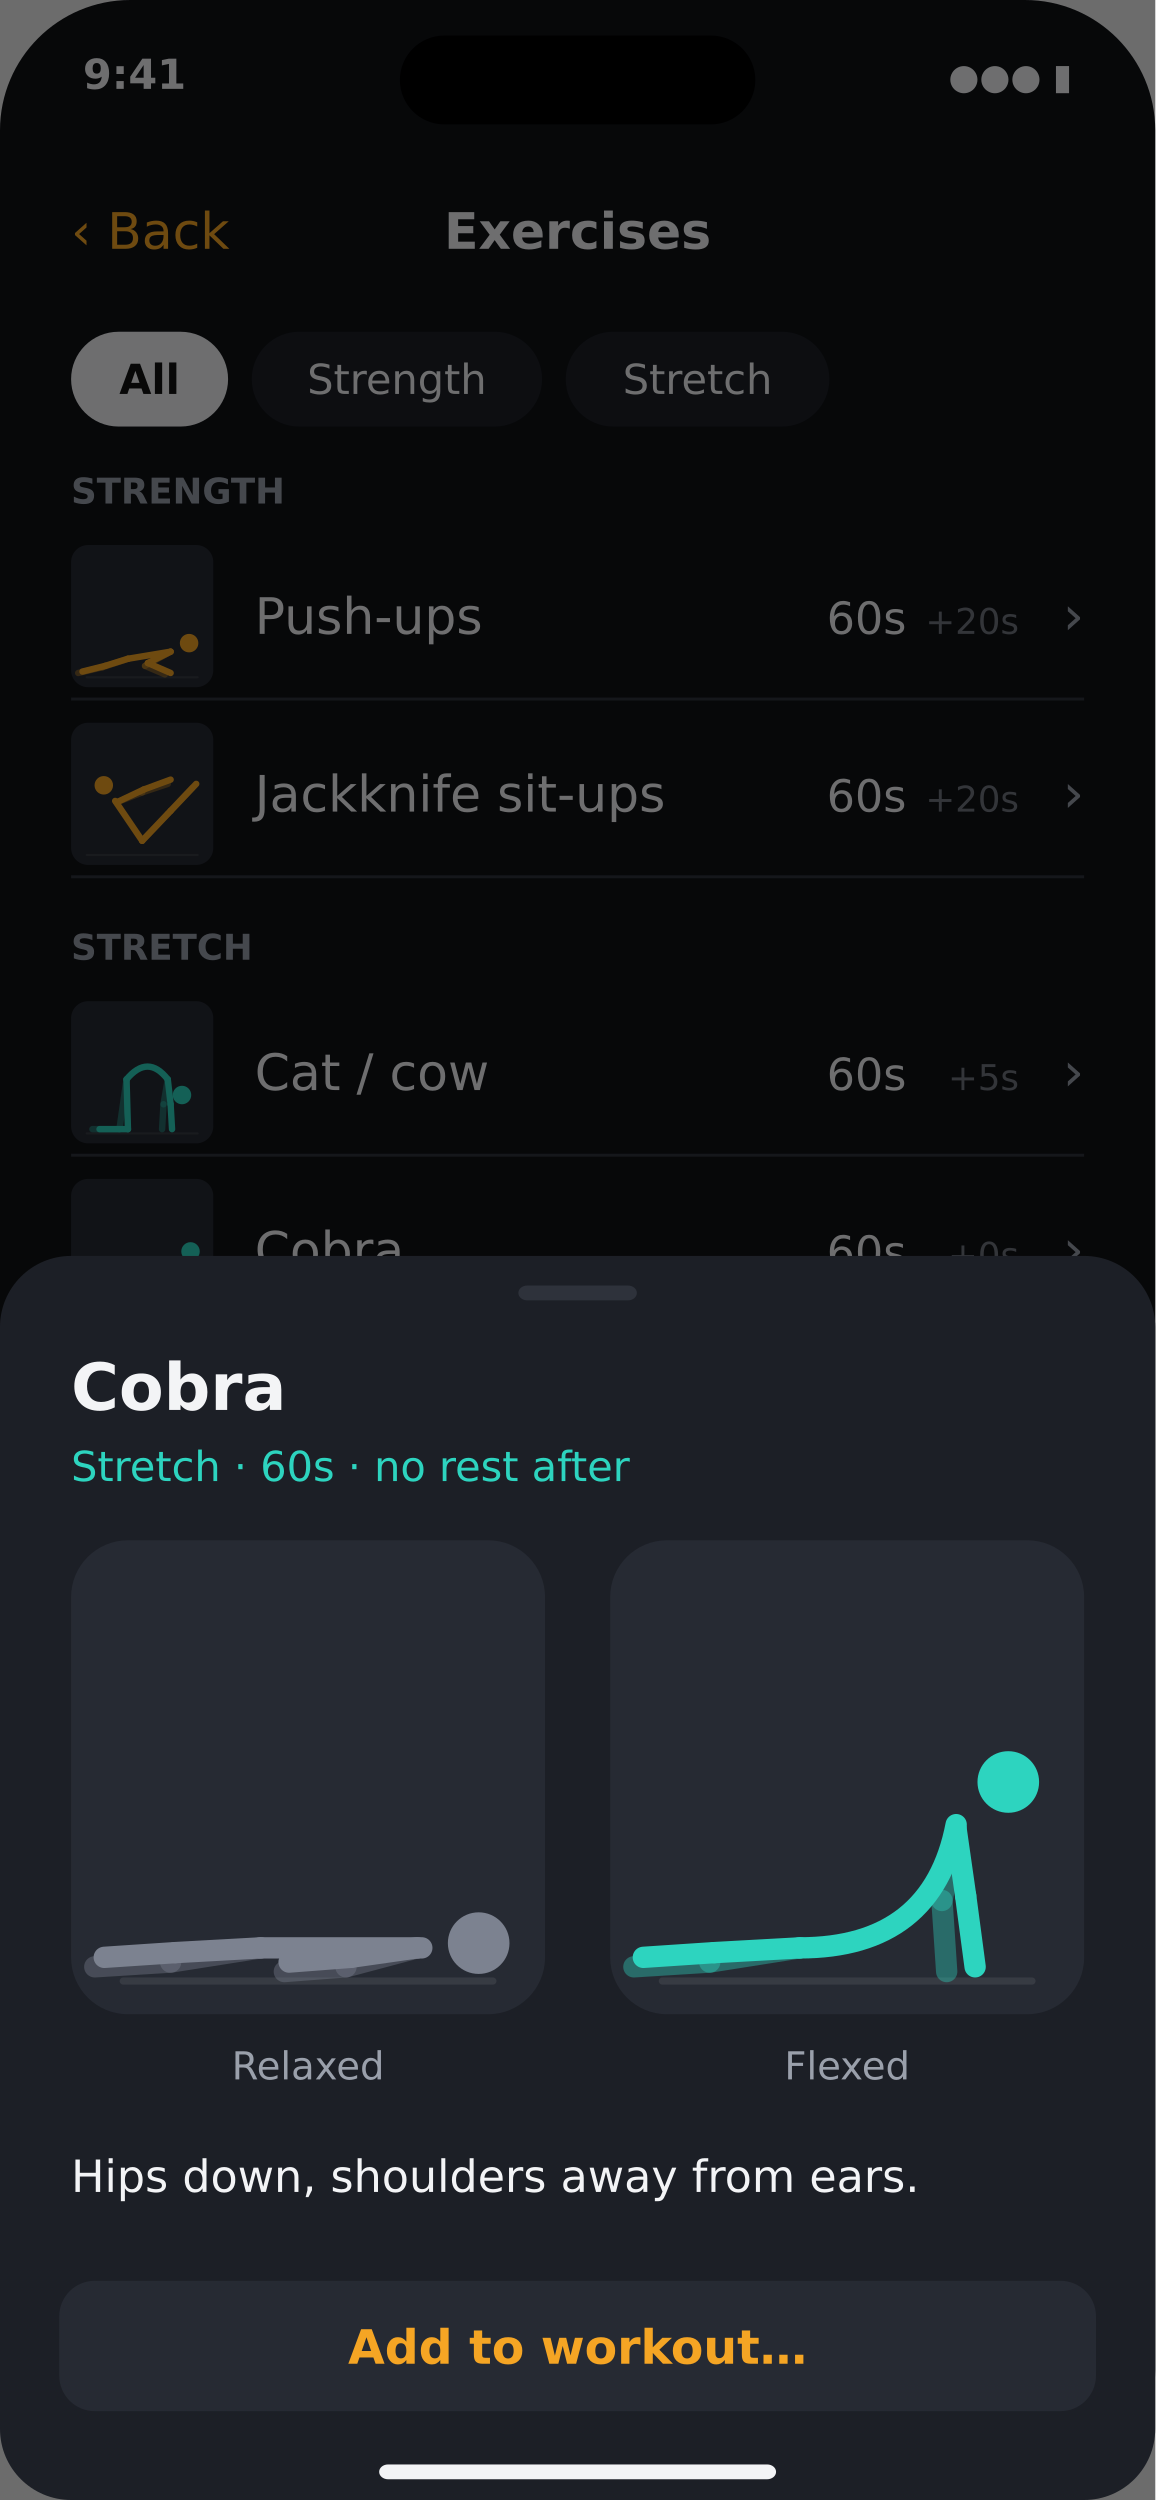
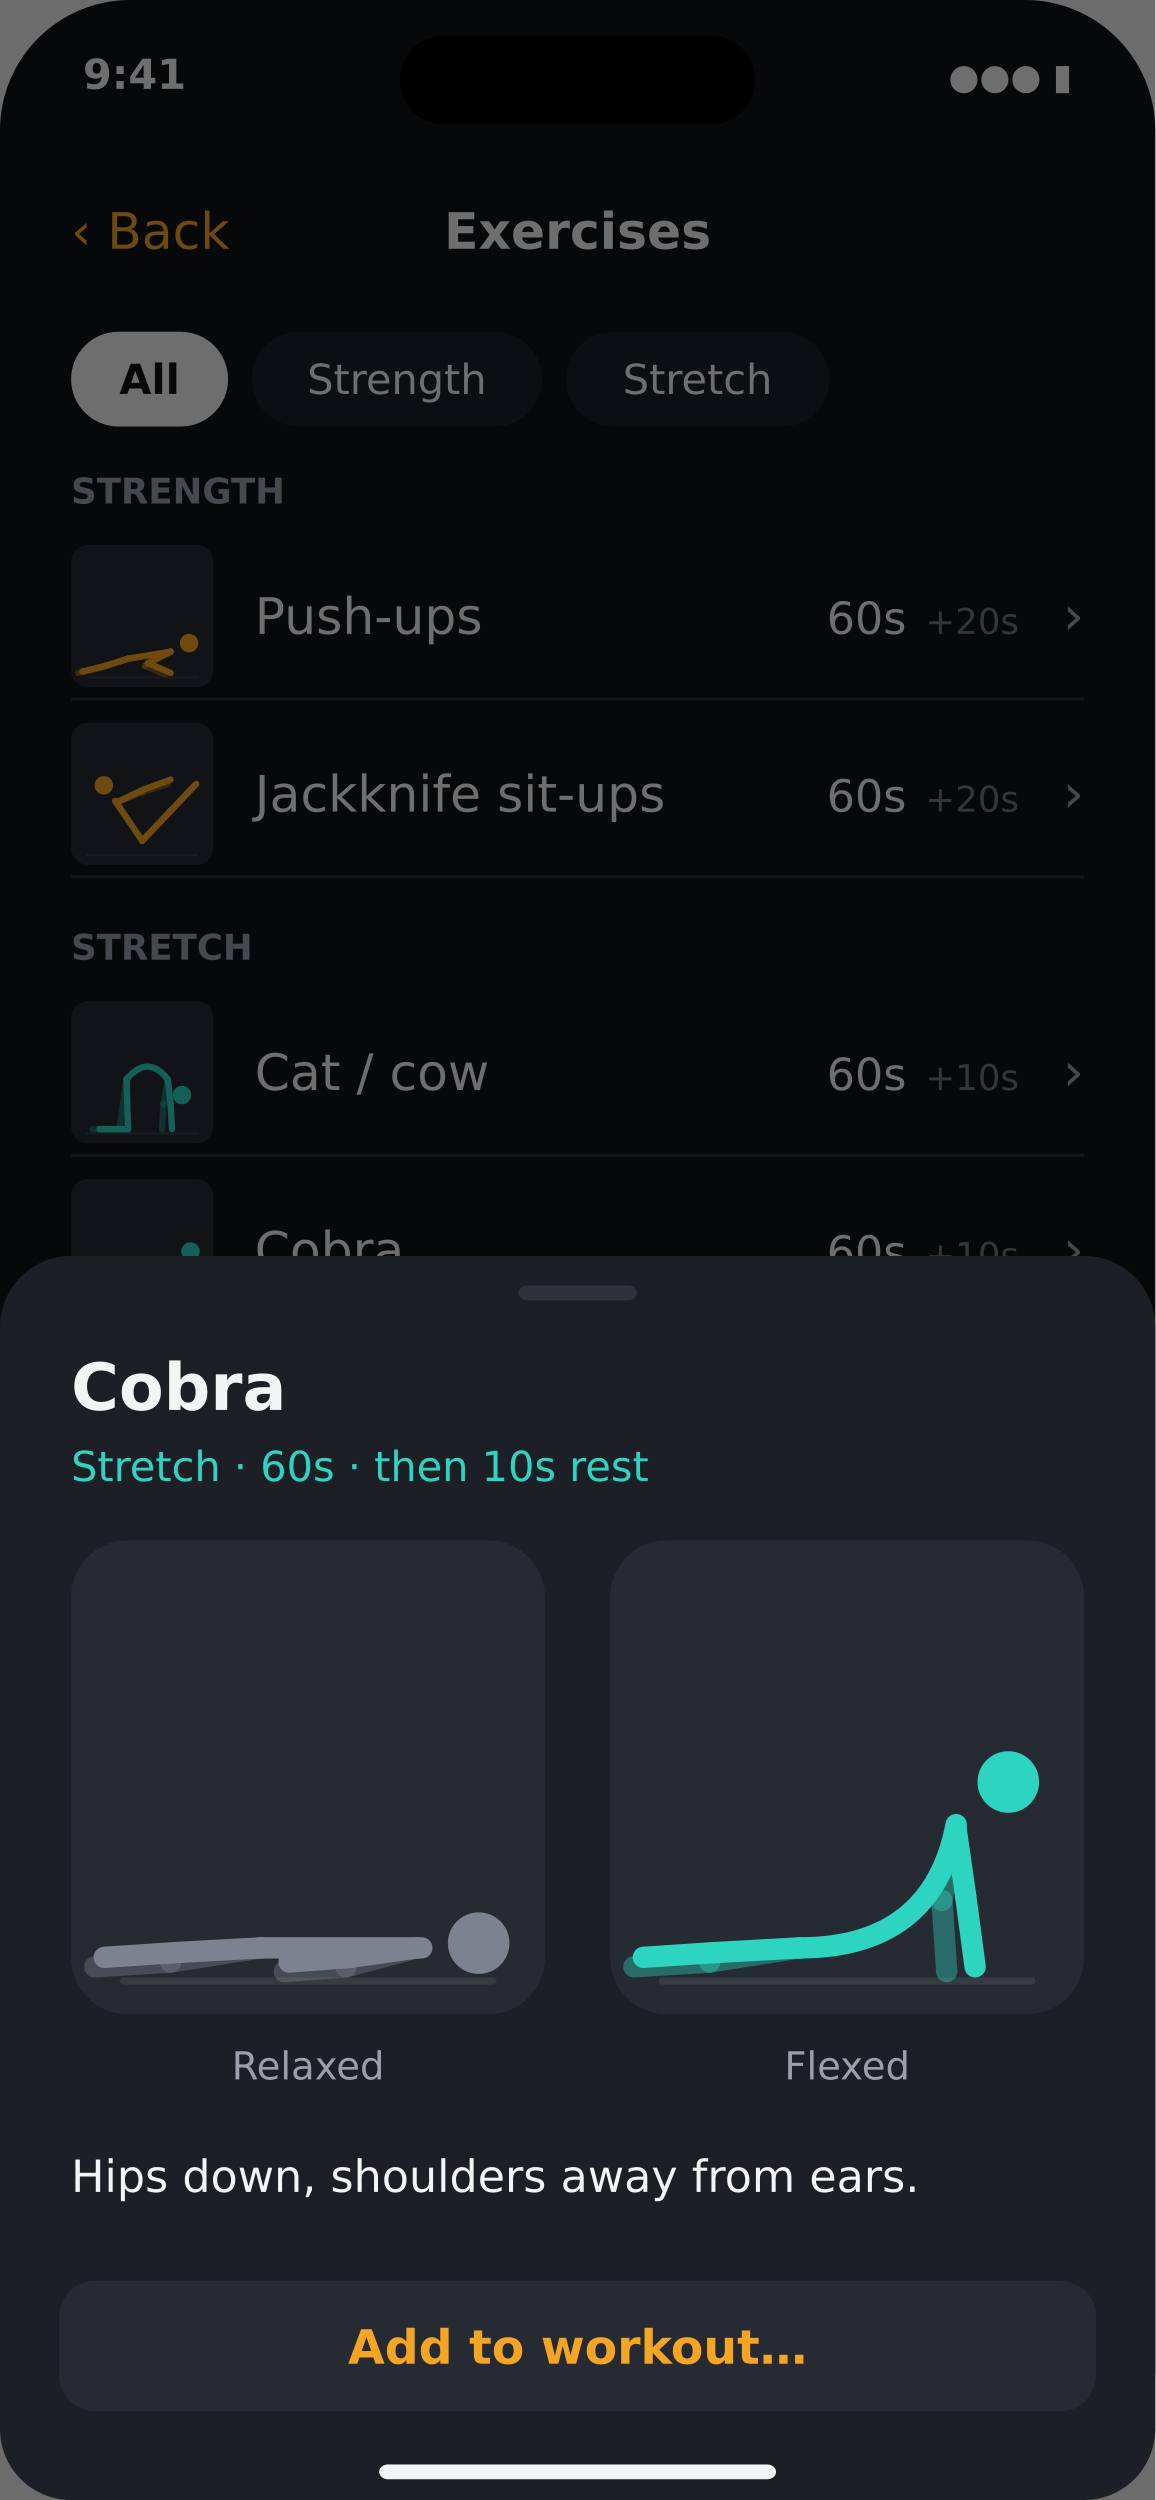
<svg xmlns="http://www.w3.org/2000/svg" width="390" height="844" viewBox="0 0 390 844">
  <rect x="0" y="0" width="390" height="844" rx="44" fill="#0F1115" opacity="1" />
  <text x="28" y="30" font-family="DejaVu Sans" font-size="14" fill="#F3F4F6" text-anchor="start" font-weight="bold" opacity="1">9:41</text>
  <text x="362" y="30" font-family="DejaVu Sans" font-size="12" fill="#F3F4F6" text-anchor="end" opacity="1">●●● ▮</text>
  <rect x="135.0" y="12" width="120" height="30" rx="15" fill="#000" opacity="1" />
  <text x="195.0" y="84" font-family="DejaVu Sans" font-size="17" fill="#F3F4F6" text-anchor="middle" font-weight="bold" opacity="1">Exercises</text>
  <text x="24" y="84" font-family="DejaVu Sans" font-size="17" fill="#F5A524" text-anchor="start" opacity="1">‹ Back</text>
  <rect x="24" y="112" width="53" height="32" rx="16" fill="#F3F4F6" opacity="1" />
  <text x="50.5" y="133" font-family="DejaVu Sans" font-size="14" fill="#111" text-anchor="middle" font-weight="bold" opacity="1">All</text>
  <rect x="85" y="112" width="98" height="32" rx="16" fill="#1C1F26" opacity="1" />
  <text x="134.0" y="133" font-family="DejaVu Sans" font-size="14" fill="#F3F4F6" text-anchor="middle" opacity="1">Strength</text>
  <rect x="191" y="112" width="89" height="32" rx="16" fill="#1C1F26" opacity="1" />
  <text x="235.5" y="133" font-family="DejaVu Sans" font-size="14" fill="#F3F4F6" text-anchor="middle" opacity="1">Stretch</text>
  <text x="24" y="170" font-family="DejaVu Sans" font-size="12" fill="#9AA0AB" text-anchor="start" font-weight="bold" opacity="1">STRENGTH</text>
  <g transform="translate(24,184) scale(0.24)">
    <rect width="200" height="200" rx="24" fill="#262A33" />
    <line x1="22" y1="186" x2="178" y2="186" stroke="#FFFFFF" stroke-width="3" stroke-linecap="round" opacity="0.08" />
    <line x1="140" y1="150" x2="104" y2="170" stroke="#F5A524" stroke-width="9" stroke-linecap="round" opacity="0.38" />
    <line x1="104" y1="170" x2="132" y2="182" stroke="#F5A524" stroke-width="9" stroke-linecap="round" opacity="0.38" />
    <line x1="80" y1="160" x2="44" y2="172" stroke="#F5A524" stroke-width="9" stroke-linecap="round" opacity="0.38" />
    <line x1="44" y1="172" x2="10" y2="180" stroke="#F5A524" stroke-width="9" stroke-linecap="round" opacity="0.38" />
    <line x1="140" y1="150" x2="80" y2="160" stroke="#F5A524" stroke-width="9" stroke-linecap="round" opacity="1.0" />
    <line x1="140" y1="150" x2="108" y2="166" stroke="#F5A524" stroke-width="9" stroke-linecap="round" opacity="1.0" />
    <line x1="108" y1="166" x2="140" y2="180" stroke="#F5A524" stroke-width="9" stroke-linecap="round" opacity="1.0" />
    <line x1="80" y1="160" x2="48" y2="170" stroke="#F5A524" stroke-width="9" stroke-linecap="round" opacity="1.0" />
    <line x1="48" y1="170" x2="16" y2="178" stroke="#F5A524" stroke-width="9" stroke-linecap="round" opacity="1.0" />
    <circle cx="166" cy="138" r="13" fill="#F5A524" />
  </g>
  <text x="86" y="214" font-family="DejaVu Sans" font-size="17" fill="#F3F4F6" text-anchor="start" opacity="1">Push-ups</text>
  <text x="306" y="214" font-family="DejaVu Sans" font-size="15" fill="#F3F4F6" text-anchor="end" opacity="1">60s</text>
  <text x="344" y="214" font-family="DejaVu Sans" font-size="12" fill="#9AA0AB" text-anchor="end" opacity="0.7">+20s</text>
  <text x="366" y="214" font-family="DejaVu Sans" font-size="18" fill="#9AA0AB" text-anchor="end" opacity="1">›</text>
  <line x1="24" y1="236" x2="366" y2="236" stroke="#2E323B" />
  <g transform="translate(24,244) scale(0.24)">
    <rect width="200" height="200" rx="24" fill="#262A33" />
    <line x1="22" y1="186" x2="178" y2="186" stroke="#FFFFFF" stroke-width="3" stroke-linecap="round" opacity="0.08" />
    <line x1="64" y1="112" x2="100" y2="98" stroke="#F5A524" stroke-width="9" stroke-linecap="round" opacity="0.38" />
    <line x1="100" y1="98" x2="136" y2="86" stroke="#F5A524" stroke-width="9" stroke-linecap="round" opacity="0.38" />
    <line x1="100" y1="166" x2="136" y2="128" stroke="#F5A524" stroke-width="9" stroke-linecap="round" opacity="0.38" />
    <line x1="136" y1="128" x2="170" y2="92" stroke="#F5A524" stroke-width="9" stroke-linecap="round" opacity="0.38" />
    <line x1="62" y1="110" x2="100" y2="166" stroke="#F5A524" stroke-width="9" stroke-linecap="round" opacity="1.0" />
    <line x1="64" y1="112" x2="102" y2="94" stroke="#F5A524" stroke-width="9" stroke-linecap="round" opacity="1.0" />
    <line x1="102" y1="94" x2="140" y2="80" stroke="#F5A524" stroke-width="9" stroke-linecap="round" opacity="1.0" />
    <line x1="100" y1="166" x2="140" y2="124" stroke="#F5A524" stroke-width="9" stroke-linecap="round" opacity="1.0" />
    <line x1="140" y1="124" x2="176" y2="86" stroke="#F5A524" stroke-width="9" stroke-linecap="round" opacity="1.0" />
    <circle cx="46" cy="88" r="13" fill="#F5A524" />
  </g>
  <text x="86" y="274" font-family="DejaVu Sans" font-size="17" fill="#F3F4F6" text-anchor="start" opacity="1">Jackknife sit-ups</text>
  <text x="306" y="274" font-family="DejaVu Sans" font-size="15" fill="#F3F4F6" text-anchor="end" opacity="1">60s</text>
  <text x="344" y="274" font-family="DejaVu Sans" font-size="12" fill="#9AA0AB" text-anchor="end" opacity="0.7">+20s</text>
  <text x="366" y="274" font-family="DejaVu Sans" font-size="18" fill="#9AA0AB" text-anchor="end" opacity="1">›</text>
  <line x1="24" y1="296" x2="366" y2="296" stroke="#2E323B" />
  <text x="24" y="324" font-family="DejaVu Sans" font-size="12" fill="#9AA0AB" text-anchor="start" font-weight="bold" opacity="1">STRETCH</text>
  <g transform="translate(24,338) scale(0.24)">
    <rect width="200" height="200" rx="24" fill="#262A33" />
    <line x1="22" y1="186" x2="178" y2="186" stroke="#FFFFFF" stroke-width="3" stroke-linecap="round" opacity="0.08" />
    <line x1="136" y1="110" x2="130" y2="145" stroke="#2DD4BF" stroke-width="9" stroke-linecap="round" opacity="0.38" />
    <line x1="130" y1="145" x2="128" y2="180" stroke="#2DD4BF" stroke-width="9" stroke-linecap="round" opacity="0.38" />
    <line x1="78" y1="110" x2="68" y2="180" stroke="#2DD4BF" stroke-width="9" stroke-linecap="round" opacity="0.38" />
    <line x1="68" y1="180" x2="30" y2="180" stroke="#2DD4BF" stroke-width="9" stroke-linecap="round" opacity="0.38" />
    <path d="M136 110 Q108 74 78 110" fill="none" stroke="#2DD4BF" stroke-width="9" stroke-linecap="round" opacity="1.0" />
    <line x1="136" y1="110" x2="140" y2="145" stroke="#2DD4BF" stroke-width="9" stroke-linecap="round" opacity="1.0" />
    <line x1="140" y1="145" x2="142" y2="180" stroke="#2DD4BF" stroke-width="9" stroke-linecap="round" opacity="1.0" />
    <line x1="78" y1="110" x2="80" y2="180" stroke="#2DD4BF" stroke-width="9" stroke-linecap="round" opacity="1.0" />
    <line x1="80" y1="180" x2="40" y2="180" stroke="#2DD4BF" stroke-width="9" stroke-linecap="round" opacity="1.0" />
    <circle cx="156" cy="132" r="13" fill="#2DD4BF" />
  </g>
  <text x="86" y="368" font-family="DejaVu Sans" font-size="17" fill="#F3F4F6" text-anchor="start" opacity="1">Cat / cow</text>
  <text x="306" y="368" font-family="DejaVu Sans" font-size="15" fill="#F3F4F6" text-anchor="end" opacity="1">60s</text>
-   <text x="344" y="368" font-family="DejaVu Sans" font-size="12" fill="#9AA0AB" text-anchor="end" opacity="0.7">+5s</text>
+   <text x="344" y="368" font-family="DejaVu Sans" font-size="12" fill="#9AA0AB" text-anchor="end" opacity="0.7">+10s</text>
  <text x="366" y="368" font-family="DejaVu Sans" font-size="18" fill="#9AA0AB" text-anchor="end" opacity="1">›</text>
  <line x1="24" y1="390" x2="366" y2="390" stroke="#2E323B" />
  <g transform="translate(24,398) scale(0.24)">
    <rect width="200" height="200" rx="24" fill="#262A33" />
    <line x1="22" y1="186" x2="178" y2="186" stroke="#FFFFFF" stroke-width="3" stroke-linecap="round" opacity="0.08" />
    <line x1="146" y1="122" x2="140" y2="152" stroke="#2DD4BF" stroke-width="9" stroke-linecap="round" opacity="0.38" />
    <line x1="140" y1="152" x2="142" y2="182" stroke="#2DD4BF" stroke-width="9" stroke-linecap="round" opacity="0.38" />
    <line x1="80" y1="172" x2="42" y2="178" stroke="#2DD4BF" stroke-width="9" stroke-linecap="round" opacity="0.38" />
    <line x1="42" y1="178" x2="10" y2="180" stroke="#2DD4BF" stroke-width="9" stroke-linecap="round" opacity="0.38" />
    <path d="M146 120 Q136 172 80 172" fill="none" stroke="#2DD4BF" stroke-width="9" stroke-linecap="round" opacity="1.0" />
    <line x1="146" y1="122" x2="150" y2="150" stroke="#2DD4BF" stroke-width="9" stroke-linecap="round" opacity="1.0" />
    <line x1="150" y1="150" x2="154" y2="180" stroke="#2DD4BF" stroke-width="9" stroke-linecap="round" opacity="1.0" />
    <line x1="80" y1="172" x2="44" y2="174" stroke="#2DD4BF" stroke-width="9" stroke-linecap="round" opacity="1.0" />
    <line x1="44" y1="174" x2="14" y2="176" stroke="#2DD4BF" stroke-width="9" stroke-linecap="round" opacity="1.0" />
    <circle cx="168" cy="102" r="13" fill="#2DD4BF" />
  </g>
  <text x="86" y="428" font-family="DejaVu Sans" font-size="17" fill="#F3F4F6" text-anchor="start" opacity="1">Cobra</text>
  <text x="306" y="428" font-family="DejaVu Sans" font-size="15" fill="#F3F4F6" text-anchor="end" opacity="1">60s</text>
-   <text x="344" y="428" font-family="DejaVu Sans" font-size="12" fill="#9AA0AB" text-anchor="end" opacity="0.7">+0s</text>
+   <text x="344" y="428" font-family="DejaVu Sans" font-size="12" fill="#9AA0AB" text-anchor="end" opacity="0.7">+10s</text>
  <text x="366" y="428" font-family="DejaVu Sans" font-size="18" fill="#9AA0AB" text-anchor="end" opacity="1">›</text>
  <line x1="24" y1="450" x2="366" y2="450" stroke="#2E323B" />
  <rect x="0" y="0" width="390" height="844" rx="0" fill="#000" opacity="0.55" />
  <rect x="0" y="424" width="390" height="420" rx="24" fill="#1C1F26" opacity="1" />
  <rect x="175.0" y="434" width="40" height="5" rx="3" fill="#2E323B" opacity="1" />
  <text x="24" y="476" font-family="DejaVu Sans" font-size="22" fill="#F3F4F6" text-anchor="start" font-weight="bold" opacity="1">Cobra</text>
-   <text x="24" y="500" font-family="DejaVu Sans" font-size="14" fill="#2DD4BF" text-anchor="start" opacity="1">Stretch · 60s · no rest after</text>
+   <text x="24" y="500" font-family="DejaVu Sans" font-size="14" fill="#2DD4BF" text-anchor="start" opacity="1">Stretch · 60s · then 10s rest</text>
  <g transform="translate(24,520) scale(0.8)">
    <rect width="200" height="200" rx="24" fill="#262A33" />
    <line x1="22" y1="186" x2="178" y2="186" stroke="#FFFFFF" stroke-width="3" stroke-linecap="round" opacity="0.08" />
    <line x1="146" y1="172" x2="116" y2="180" stroke="#7C8290" stroke-width="9" stroke-linecap="round" opacity="0.38" />
    <line x1="116" y1="180" x2="90" y2="182" stroke="#7C8290" stroke-width="9" stroke-linecap="round" opacity="0.38" />
    <line x1="80" y1="172" x2="42" y2="178" stroke="#7C8290" stroke-width="9" stroke-linecap="round" opacity="0.38" />
    <line x1="42" y1="178" x2="10" y2="180" stroke="#7C8290" stroke-width="9" stroke-linecap="round" opacity="0.38" />
    <line x1="148" y1="172" x2="80" y2="172" stroke="#7C8290" stroke-width="9" stroke-linecap="round" opacity="1.0" />
    <line x1="146" y1="172" x2="118" y2="176" stroke="#7C8290" stroke-width="9" stroke-linecap="round" opacity="1.0" />
    <line x1="118" y1="176" x2="92" y2="178" stroke="#7C8290" stroke-width="9" stroke-linecap="round" opacity="1.0" />
    <line x1="80" y1="172" x2="44" y2="174" stroke="#7C8290" stroke-width="9" stroke-linecap="round" opacity="1.0" />
    <line x1="44" y1="174" x2="14" y2="176" stroke="#7C8290" stroke-width="9" stroke-linecap="round" opacity="1.0" />
    <circle cx="172" cy="170" r="13" fill="#7C8290" />
  </g>
  <g transform="translate(206,520) scale(0.8)">
    <rect width="200" height="200" rx="24" fill="#262A33" />
    <line x1="22" y1="186" x2="178" y2="186" stroke="#FFFFFF" stroke-width="3" stroke-linecap="round" opacity="0.08" />
    <line x1="146" y1="122" x2="140" y2="152" stroke="#2DD4BF" stroke-width="9" stroke-linecap="round" opacity="0.38" />
    <line x1="140" y1="152" x2="142" y2="182" stroke="#2DD4BF" stroke-width="9" stroke-linecap="round" opacity="0.38" />
    <line x1="80" y1="172" x2="42" y2="178" stroke="#2DD4BF" stroke-width="9" stroke-linecap="round" opacity="0.38" />
    <line x1="42" y1="178" x2="10" y2="180" stroke="#2DD4BF" stroke-width="9" stroke-linecap="round" opacity="0.38" />
    <path d="M146 120 Q136 172 80 172" fill="none" stroke="#2DD4BF" stroke-width="9" stroke-linecap="round" opacity="1.0" />
    <line x1="146" y1="122" x2="150" y2="150" stroke="#2DD4BF" stroke-width="9" stroke-linecap="round" opacity="1.0" />
    <line x1="150" y1="150" x2="154" y2="180" stroke="#2DD4BF" stroke-width="9" stroke-linecap="round" opacity="1.0" />
    <line x1="80" y1="172" x2="44" y2="174" stroke="#2DD4BF" stroke-width="9" stroke-linecap="round" opacity="1.0" />
    <line x1="44" y1="174" x2="14" y2="176" stroke="#2DD4BF" stroke-width="9" stroke-linecap="round" opacity="1.0" />
    <circle cx="168" cy="102" r="13" fill="#2DD4BF" />
  </g>
  <text x="104" y="702" font-family="DejaVu Sans" font-size="13" fill="#9AA0AB" text-anchor="middle" opacity="1">Relaxed</text>
  <text x="286" y="702" font-family="DejaVu Sans" font-size="13" fill="#9AA0AB" text-anchor="middle" opacity="1">Flexed</text>
  <text x="24" y="740" font-family="DejaVu Sans" font-size="15" fill="#F3F4F6" text-anchor="start" opacity="1">Hips down, shoulders away from ears.</text>
  <rect x="20" y="770" width="350" height="44" rx="12" fill="#262A33" opacity="1" />
  <text x="195.0" y="798" font-family="DejaVu Sans" font-size="16" fill="#F5A524" text-anchor="middle" font-weight="bold" opacity="1">Add to workout…</text>
  <rect x="128.0" y="832" width="134" height="5" rx="3" fill="#F3F4F6" opacity="1" />
</svg>
